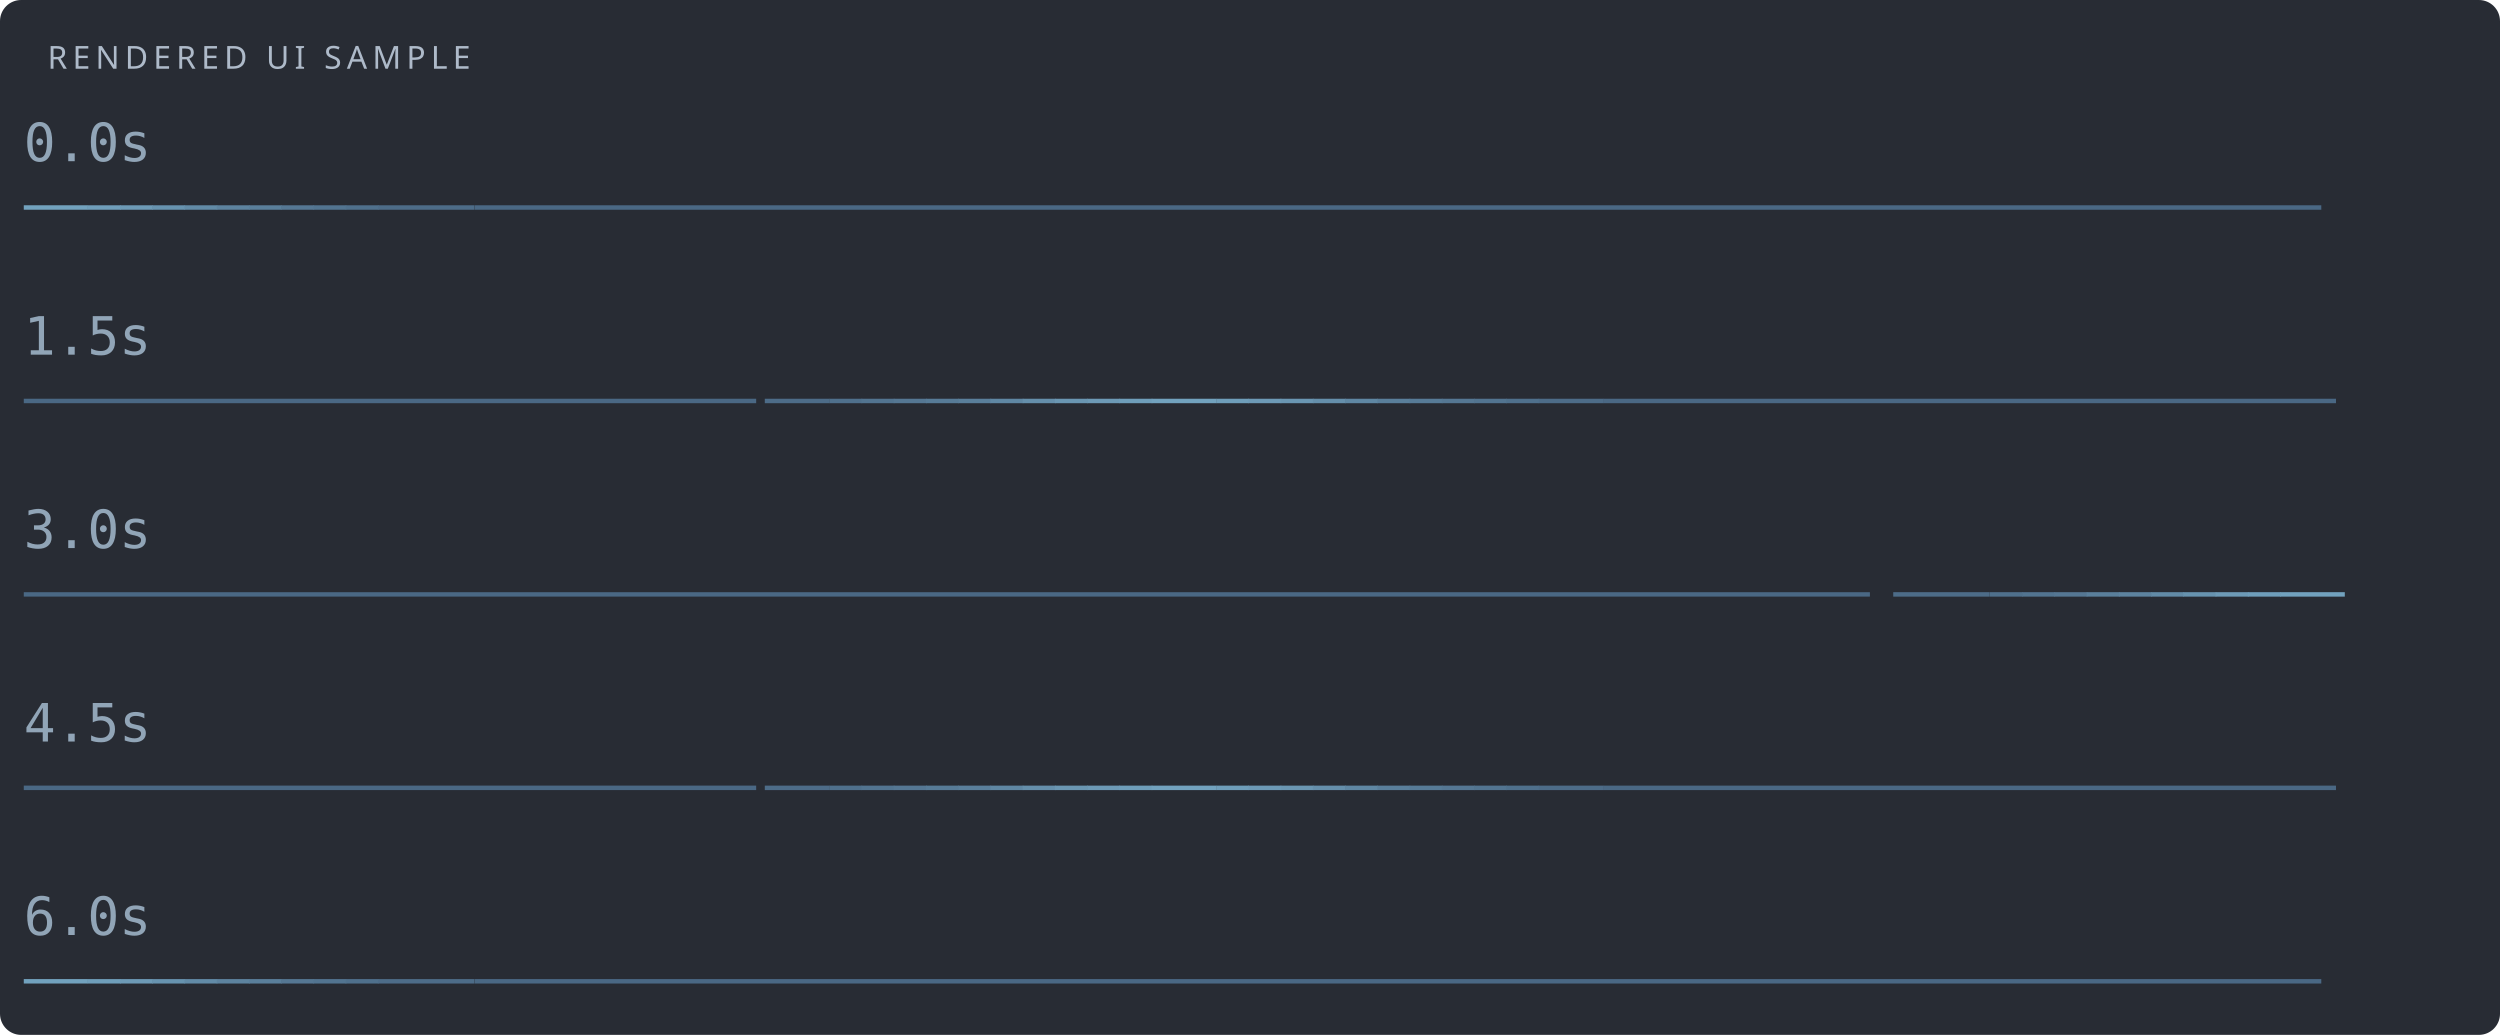
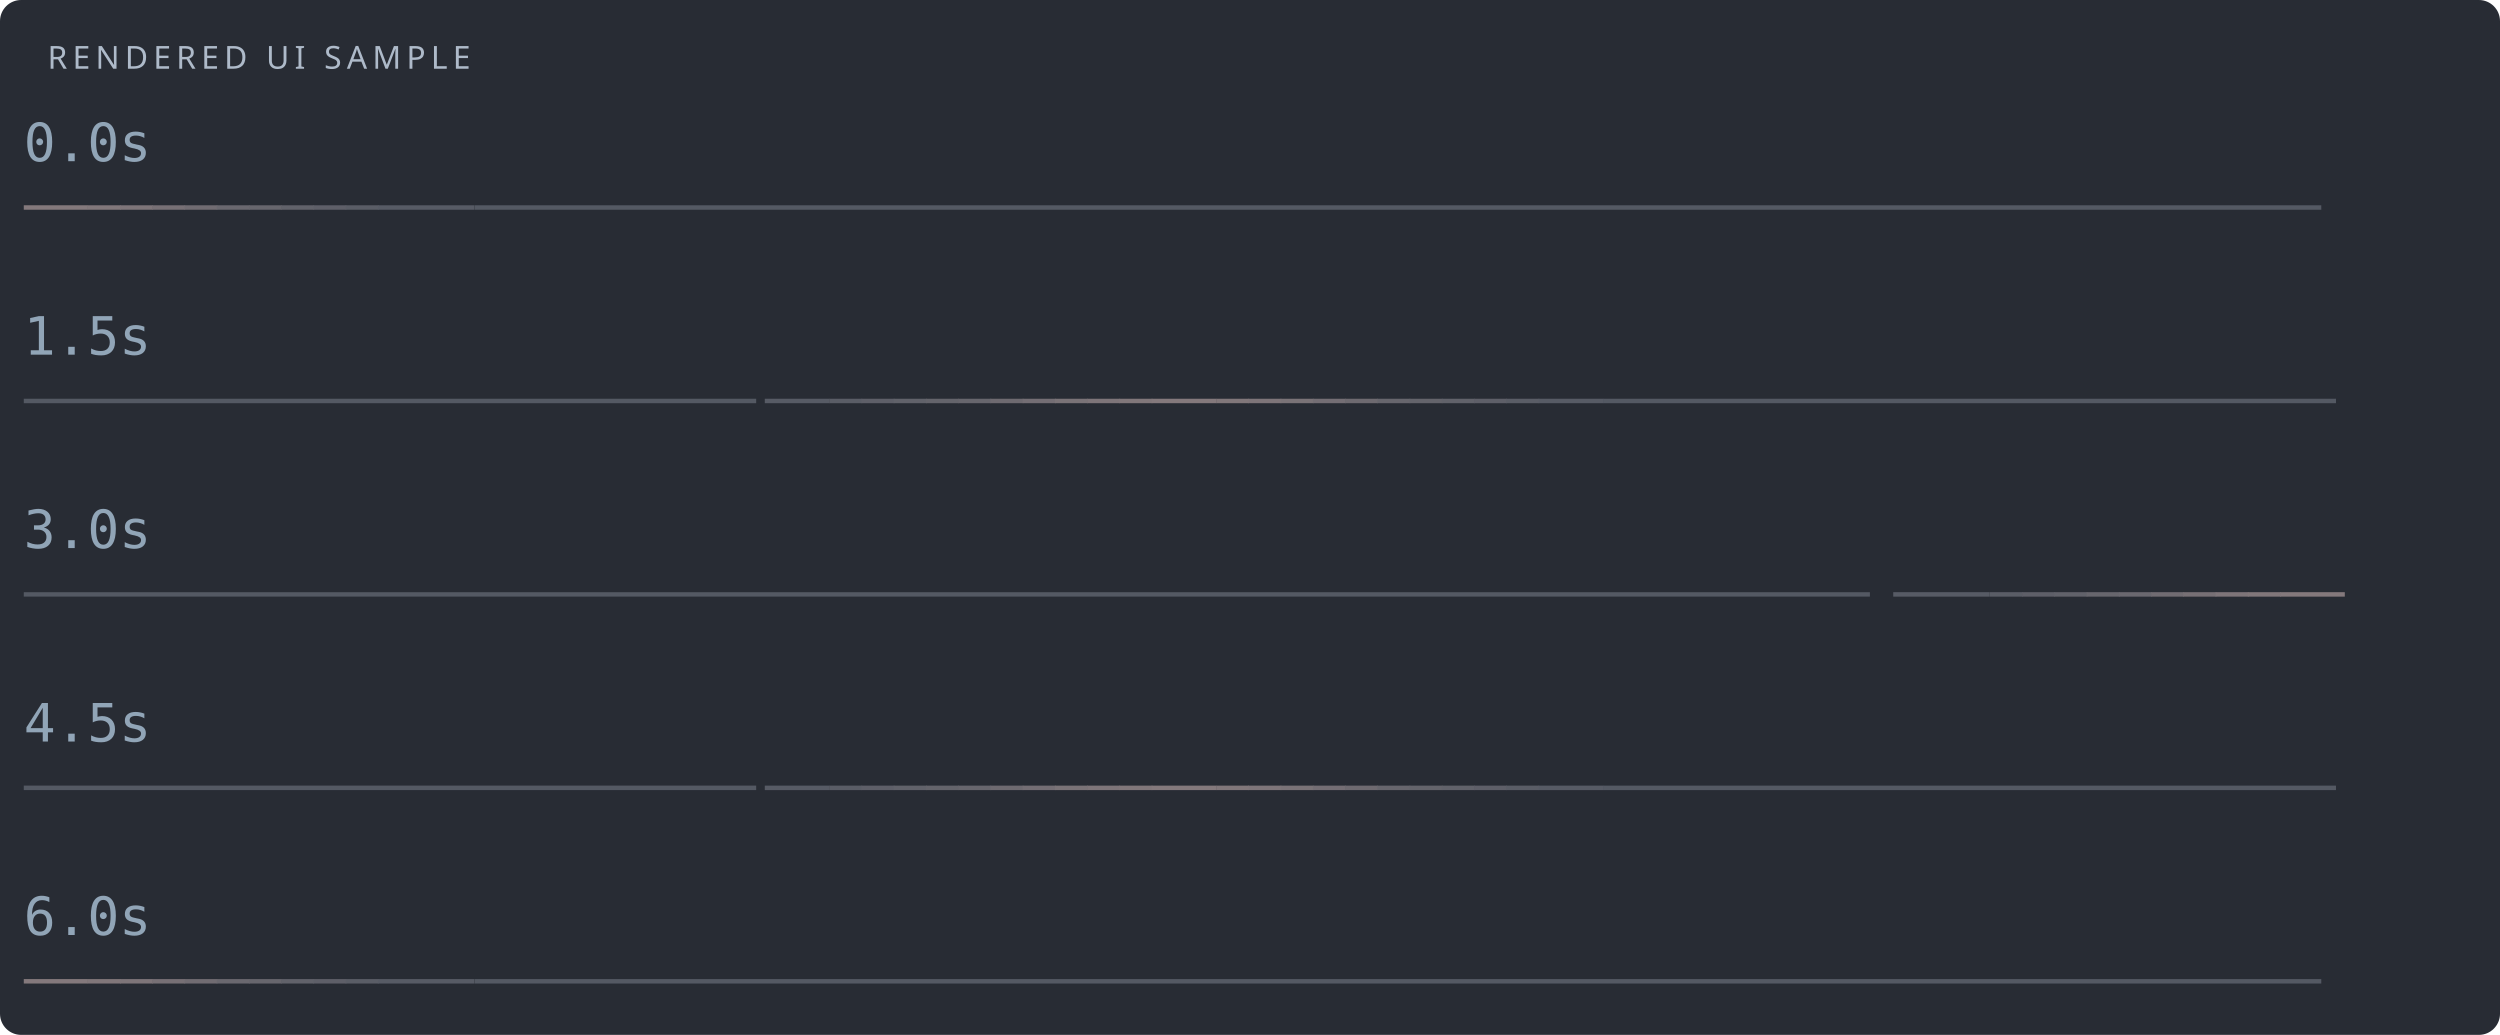
<svg xmlns="http://www.w3.org/2000/svg" viewBox="0 0 946 391.6">
  <style>
.appearance-custom-sweep-matrix {font-family:monospace;font-size:20px;line-height:24.4px}
.appearance-custom-sweep-r1 { fill: #91a5b7 }
.appearance-custom-sweep-r2 { fill: #abb2bf }
- .appearance-custom-sweep-r3 { fill: #72a2be }
- .appearance-custom-sweep-r4 { fill: #6f9eba }
- .appearance-custom-sweep-r5 { fill: #6d9ab6 }
- .appearance-custom-sweep-r6 { fill: #6793af }
- .appearance-custom-sweep-r7 { fill: #628ba7 }
- .appearance-custom-sweep-r8 { fill: #5d839f }
- .appearance-custom-sweep-r9 { fill: #5a7f9b }
- .appearance-custom-sweep-r10 { fill: #557793 }
- .appearance-custom-sweep-r11 { fill: #527490 }
- .appearance-custom-sweep-r12 { fill: #4f708c }
- .appearance-custom-sweep-r13 { fill: #4d6c88 }
- .appearance-custom-sweep-r14 { fill: #4a6884 }
- .appearance-custom-sweep-r15 { fill: #577b97 }
- .appearance-custom-sweep-r16 { fill: #5f87a3 }
- .appearance-custom-sweep-r17 { fill: #658fab }
- .appearance-custom-sweep-r18 { fill: #6a96b2 }
+ .appearance-custom-sweep-r3 { fill: #84797c }
+ .appearance-custom-sweep-r4 { fill: #81777a }
+ .appearance-custom-sweep-r5 { fill: #7e7579 }
+ .appearance-custom-sweep-r6 { fill: #777075 }
+ .appearance-custom-sweep-r7 { fill: #716c72 }
+ .appearance-custom-sweep-r8 { fill: #6a686f }
+ .appearance-custom-sweep-r9 { fill: #67666d }
+ .appearance-custom-sweep-r10 { fill: #61626a }
+ .appearance-custom-sweep-r11 { fill: #5e5f68 }
+ .appearance-custom-sweep-r12 { fill: #5a5d66 }
+ .appearance-custom-sweep-r13 { fill: #575b65 }
+ .appearance-custom-sweep-r14 { fill: #545963 }
+ .appearance-custom-sweep-r15 { fill: #64646b }
+ .appearance-custom-sweep-r16 { fill: #6e6a70 }
+ .appearance-custom-sweep-r17 { fill: #746e74 }
+ .appearance-custom-sweep-r18 { fill: #7a7377 }
</style>
  <defs>
    <clipPath id="appearance-custom-sweep-clip-terminal">
      <rect width="926.2" height="340.6" />
    </clipPath>
    <clipPath id="appearance-custom-sweep-line-0">
      <rect x="0" y="1.5" width="927.2" height="24.65" />
    </clipPath>
    <clipPath id="appearance-custom-sweep-line-1">
      <rect x="0" y="25.9" width="927.2" height="24.65" />
    </clipPath>
    <clipPath id="appearance-custom-sweep-line-2">
      <rect x="0" y="50.3" width="927.2" height="24.65" />
    </clipPath>
    <clipPath id="appearance-custom-sweep-line-3">
      <rect x="0" y="74.7" width="927.2" height="24.65" />
    </clipPath>
    <clipPath id="appearance-custom-sweep-line-4">
      <rect x="0" y="99.1" width="927.2" height="24.65" />
    </clipPath>
    <clipPath id="appearance-custom-sweep-line-5">
      <rect x="0" y="123.5" width="927.2" height="24.65" />
    </clipPath>
    <clipPath id="appearance-custom-sweep-line-6">
      <rect x="0" y="147.9" width="927.2" height="24.65" />
    </clipPath>
    <clipPath id="appearance-custom-sweep-line-7">
      <rect x="0" y="172.3" width="927.2" height="24.65" />
    </clipPath>
    <clipPath id="appearance-custom-sweep-line-8">
      <rect x="0" y="196.7" width="927.2" height="24.65" />
    </clipPath>
    <clipPath id="appearance-custom-sweep-line-9">
      <rect x="0" y="221.1" width="927.2" height="24.65" />
    </clipPath>
    <clipPath id="appearance-custom-sweep-line-10">
      <rect x="0" y="245.5" width="927.2" height="24.65" />
    </clipPath>
    <clipPath id="appearance-custom-sweep-line-11">
      <rect x="0" y="269.9" width="927.2" height="24.65" />
    </clipPath>
    <clipPath id="appearance-custom-sweep-line-12">
      <rect x="0" y="294.3" width="927.2" height="24.65" />
    </clipPath>
  </defs>
  <rect width="946" height="391.6" rx="8" fill="#282c34" />
  <text x="18" y="26" fill="#aebac9" font-family="sans-serif" font-size="12" letter-spacing="2">RENDERED UI SAMPLE</text>
  <g transform="translate(9, 41)" clip-path="url(#appearance-custom-sweep-clip-terminal)">
    <g class="appearance-custom-sweep-matrix">
      <text class="appearance-custom-sweep-r1" x="0" y="20" textLength="48.8" clip-path="url(#appearance-custom-sweep-line-0)">0.0s</text>
      <text class="appearance-custom-sweep-r2" x="927.2" y="20" textLength="12.2" clip-path="url(#appearance-custom-sweep-line-0)">
</text>
      <text class="appearance-custom-sweep-r3" x="0" y="44.4" textLength="24.4" clip-path="url(#appearance-custom-sweep-line-1)">──</text>
      <text class="appearance-custom-sweep-r4" x="24.4" y="44.4" textLength="12.2" clip-path="url(#appearance-custom-sweep-line-1)">─</text>
      <text class="appearance-custom-sweep-r5" x="36.6" y="44.4" textLength="12.2" clip-path="url(#appearance-custom-sweep-line-1)">─</text>
      <text class="appearance-custom-sweep-r6" x="48.8" y="44.4" textLength="12.2" clip-path="url(#appearance-custom-sweep-line-1)">─</text>
      <text class="appearance-custom-sweep-r7" x="61" y="44.4" textLength="12.2" clip-path="url(#appearance-custom-sweep-line-1)">─</text>
      <text class="appearance-custom-sweep-r8" x="73.2" y="44.4" textLength="12.2" clip-path="url(#appearance-custom-sweep-line-1)">─</text>
      <text class="appearance-custom-sweep-r9" x="85.4" y="44.4" textLength="12.2" clip-path="url(#appearance-custom-sweep-line-1)">─</text>
      <text class="appearance-custom-sweep-r10" x="97.6" y="44.4" textLength="12.2" clip-path="url(#appearance-custom-sweep-line-1)">─</text>
      <text class="appearance-custom-sweep-r11" x="109.8" y="44.4" textLength="12.2" clip-path="url(#appearance-custom-sweep-line-1)">─</text>
      <text class="appearance-custom-sweep-r12" x="122" y="44.4" textLength="12.2" clip-path="url(#appearance-custom-sweep-line-1)">─</text>
      <text class="appearance-custom-sweep-r13" x="134.2" y="44.4" textLength="36.6" clip-path="url(#appearance-custom-sweep-line-1)">───</text>
      <text class="appearance-custom-sweep-r14" x="170.8" y="44.4" textLength="707.6" clip-path="url(#appearance-custom-sweep-line-1)">──────────────────────────────────────────────────────────</text>
      <text class="appearance-custom-sweep-r2" x="927.2" y="44.4" textLength="12.2" clip-path="url(#appearance-custom-sweep-line-1)">
</text>
      <text class="appearance-custom-sweep-r2" x="927.2" y="68.8" textLength="12.2" clip-path="url(#appearance-custom-sweep-line-2)">
</text>
      <text class="appearance-custom-sweep-r1" x="0" y="93.2" textLength="48.8" clip-path="url(#appearance-custom-sweep-line-3)">1.5s</text>
      <text class="appearance-custom-sweep-r2" x="927.2" y="93.2" textLength="12.2" clip-path="url(#appearance-custom-sweep-line-3)">
</text>
      <text class="appearance-custom-sweep-r14" x="0" y="117.6" textLength="280.6" clip-path="url(#appearance-custom-sweep-line-4)">───────────────────────</text>
      <text class="appearance-custom-sweep-r13" x="280.6" y="117.6" textLength="24.4" clip-path="url(#appearance-custom-sweep-line-4)">──</text>
      <text class="appearance-custom-sweep-r12" x="305" y="117.6" textLength="12.2" clip-path="url(#appearance-custom-sweep-line-4)">─</text>
      <text class="appearance-custom-sweep-r11" x="317.2" y="117.6" textLength="12.2" clip-path="url(#appearance-custom-sweep-line-4)">─</text>
      <text class="appearance-custom-sweep-r10" x="329.4" y="117.6" textLength="12.2" clip-path="url(#appearance-custom-sweep-line-4)">─</text>
      <text class="appearance-custom-sweep-r15" x="341.6" y="117.6" textLength="12.2" clip-path="url(#appearance-custom-sweep-line-4)">─</text>
      <text class="appearance-custom-sweep-r9" x="353.8" y="117.6" textLength="12.2" clip-path="url(#appearance-custom-sweep-line-4)">─</text>
      <text class="appearance-custom-sweep-r16" x="366" y="117.6" textLength="12.2" clip-path="url(#appearance-custom-sweep-line-4)">─</text>
      <text class="appearance-custom-sweep-r17" x="378.2" y="117.6" textLength="12.2" clip-path="url(#appearance-custom-sweep-line-4)">─</text>
      <text class="appearance-custom-sweep-r18" x="390.4" y="117.6" textLength="12.2" clip-path="url(#appearance-custom-sweep-line-4)">─</text>
      <text class="appearance-custom-sweep-r5" x="402.6" y="117.6" textLength="12.2" clip-path="url(#appearance-custom-sweep-line-4)">─</text>
      <text class="appearance-custom-sweep-r4" x="414.8" y="117.6" textLength="12.2" clip-path="url(#appearance-custom-sweep-line-4)">─</text>
      <text class="appearance-custom-sweep-r3" x="427" y="117.6" textLength="24.4" clip-path="url(#appearance-custom-sweep-line-4)">──</text>
      <text class="appearance-custom-sweep-r4" x="451.4" y="117.6" textLength="12.2" clip-path="url(#appearance-custom-sweep-line-4)">─</text>
      <text class="appearance-custom-sweep-r5" x="463.6" y="117.6" textLength="12.2" clip-path="url(#appearance-custom-sweep-line-4)">─</text>
      <text class="appearance-custom-sweep-r18" x="475.8" y="117.6" textLength="12.2" clip-path="url(#appearance-custom-sweep-line-4)">─</text>
      <text class="appearance-custom-sweep-r17" x="488" y="117.6" textLength="12.2" clip-path="url(#appearance-custom-sweep-line-4)">─</text>
      <text class="appearance-custom-sweep-r16" x="500.2" y="117.6" textLength="12.2" clip-path="url(#appearance-custom-sweep-line-4)">─</text>
      <text class="appearance-custom-sweep-r9" x="512.4" y="117.6" textLength="12.2" clip-path="url(#appearance-custom-sweep-line-4)">─</text>
      <text class="appearance-custom-sweep-r15" x="524.6" y="117.6" textLength="12.2" clip-path="url(#appearance-custom-sweep-line-4)">─</text>
      <text class="appearance-custom-sweep-r10" x="536.8" y="117.6" textLength="12.2" clip-path="url(#appearance-custom-sweep-line-4)">─</text>
      <text class="appearance-custom-sweep-r11" x="549" y="117.6" textLength="12.2" clip-path="url(#appearance-custom-sweep-line-4)">─</text>
      <text class="appearance-custom-sweep-r12" x="561.2" y="117.6" textLength="12.2" clip-path="url(#appearance-custom-sweep-line-4)">─</text>
      <text class="appearance-custom-sweep-r13" x="573.4" y="117.6" textLength="24.4" clip-path="url(#appearance-custom-sweep-line-4)">──</text>
      <text class="appearance-custom-sweep-r14" x="597.8" y="117.6" textLength="280.6" clip-path="url(#appearance-custom-sweep-line-4)">───────────────────────</text>
      <text class="appearance-custom-sweep-r2" x="927.2" y="117.6" textLength="12.2" clip-path="url(#appearance-custom-sweep-line-4)">
</text>
      <text class="appearance-custom-sweep-r2" x="927.2" y="142" textLength="12.2" clip-path="url(#appearance-custom-sweep-line-5)">
</text>
      <text class="appearance-custom-sweep-r1" x="0" y="166.4" textLength="48.8" clip-path="url(#appearance-custom-sweep-line-6)">3.0s</text>
      <text class="appearance-custom-sweep-r2" x="927.2" y="166.4" textLength="12.2" clip-path="url(#appearance-custom-sweep-line-6)">
</text>
      <text class="appearance-custom-sweep-r14" x="0" y="190.8" textLength="707.6" clip-path="url(#appearance-custom-sweep-line-7)">──────────────────────────────────────────────────────────</text>
      <text class="appearance-custom-sweep-r13" x="707.6" y="190.8" textLength="36.6" clip-path="url(#appearance-custom-sweep-line-7)">───</text>
      <text class="appearance-custom-sweep-r12" x="744.2" y="190.8" textLength="12.2" clip-path="url(#appearance-custom-sweep-line-7)">─</text>
      <text class="appearance-custom-sweep-r11" x="756.4" y="190.8" textLength="12.2" clip-path="url(#appearance-custom-sweep-line-7)">─</text>
      <text class="appearance-custom-sweep-r10" x="768.6" y="190.8" textLength="12.2" clip-path="url(#appearance-custom-sweep-line-7)">─</text>
      <text class="appearance-custom-sweep-r9" x="780.8" y="190.8" textLength="12.2" clip-path="url(#appearance-custom-sweep-line-7)">─</text>
      <text class="appearance-custom-sweep-r8" x="793" y="190.8" textLength="12.2" clip-path="url(#appearance-custom-sweep-line-7)">─</text>
      <text class="appearance-custom-sweep-r7" x="805.2" y="190.8" textLength="12.2" clip-path="url(#appearance-custom-sweep-line-7)">─</text>
      <text class="appearance-custom-sweep-r6" x="817.4" y="190.8" textLength="12.2" clip-path="url(#appearance-custom-sweep-line-7)">─</text>
      <text class="appearance-custom-sweep-r5" x="829.6" y="190.8" textLength="12.2" clip-path="url(#appearance-custom-sweep-line-7)">─</text>
      <text class="appearance-custom-sweep-r4" x="841.8" y="190.8" textLength="12.2" clip-path="url(#appearance-custom-sweep-line-7)">─</text>
      <text class="appearance-custom-sweep-r3" x="854" y="190.8" textLength="24.4" clip-path="url(#appearance-custom-sweep-line-7)">──</text>
      <text class="appearance-custom-sweep-r2" x="927.2" y="190.8" textLength="12.2" clip-path="url(#appearance-custom-sweep-line-7)">
</text>
      <text class="appearance-custom-sweep-r2" x="927.2" y="215.2" textLength="12.2" clip-path="url(#appearance-custom-sweep-line-8)">
</text>
      <text class="appearance-custom-sweep-r1" x="0" y="239.6" textLength="48.8" clip-path="url(#appearance-custom-sweep-line-9)">4.5s</text>
      <text class="appearance-custom-sweep-r2" x="927.2" y="239.6" textLength="12.2" clip-path="url(#appearance-custom-sweep-line-9)">
</text>
      <text class="appearance-custom-sweep-r14" x="0" y="264" textLength="280.6" clip-path="url(#appearance-custom-sweep-line-10)">───────────────────────</text>
      <text class="appearance-custom-sweep-r13" x="280.6" y="264" textLength="24.4" clip-path="url(#appearance-custom-sweep-line-10)">──</text>
      <text class="appearance-custom-sweep-r12" x="305" y="264" textLength="12.2" clip-path="url(#appearance-custom-sweep-line-10)">─</text>
      <text class="appearance-custom-sweep-r11" x="317.2" y="264" textLength="12.2" clip-path="url(#appearance-custom-sweep-line-10)">─</text>
      <text class="appearance-custom-sweep-r10" x="329.4" y="264" textLength="12.2" clip-path="url(#appearance-custom-sweep-line-10)">─</text>
      <text class="appearance-custom-sweep-r15" x="341.6" y="264" textLength="12.2" clip-path="url(#appearance-custom-sweep-line-10)">─</text>
      <text class="appearance-custom-sweep-r9" x="353.8" y="264" textLength="12.2" clip-path="url(#appearance-custom-sweep-line-10)">─</text>
      <text class="appearance-custom-sweep-r16" x="366" y="264" textLength="12.2" clip-path="url(#appearance-custom-sweep-line-10)">─</text>
      <text class="appearance-custom-sweep-r17" x="378.2" y="264" textLength="12.2" clip-path="url(#appearance-custom-sweep-line-10)">─</text>
      <text class="appearance-custom-sweep-r18" x="390.4" y="264" textLength="12.2" clip-path="url(#appearance-custom-sweep-line-10)">─</text>
      <text class="appearance-custom-sweep-r5" x="402.6" y="264" textLength="12.2" clip-path="url(#appearance-custom-sweep-line-10)">─</text>
      <text class="appearance-custom-sweep-r4" x="414.8" y="264" textLength="12.2" clip-path="url(#appearance-custom-sweep-line-10)">─</text>
      <text class="appearance-custom-sweep-r3" x="427" y="264" textLength="24.4" clip-path="url(#appearance-custom-sweep-line-10)">──</text>
      <text class="appearance-custom-sweep-r4" x="451.4" y="264" textLength="12.2" clip-path="url(#appearance-custom-sweep-line-10)">─</text>
      <text class="appearance-custom-sweep-r5" x="463.6" y="264" textLength="12.2" clip-path="url(#appearance-custom-sweep-line-10)">─</text>
      <text class="appearance-custom-sweep-r18" x="475.8" y="264" textLength="12.2" clip-path="url(#appearance-custom-sweep-line-10)">─</text>
      <text class="appearance-custom-sweep-r17" x="488" y="264" textLength="12.2" clip-path="url(#appearance-custom-sweep-line-10)">─</text>
      <text class="appearance-custom-sweep-r16" x="500.2" y="264" textLength="12.2" clip-path="url(#appearance-custom-sweep-line-10)">─</text>
      <text class="appearance-custom-sweep-r9" x="512.4" y="264" textLength="12.2" clip-path="url(#appearance-custom-sweep-line-10)">─</text>
      <text class="appearance-custom-sweep-r15" x="524.6" y="264" textLength="12.2" clip-path="url(#appearance-custom-sweep-line-10)">─</text>
      <text class="appearance-custom-sweep-r10" x="536.8" y="264" textLength="12.2" clip-path="url(#appearance-custom-sweep-line-10)">─</text>
      <text class="appearance-custom-sweep-r11" x="549" y="264" textLength="12.2" clip-path="url(#appearance-custom-sweep-line-10)">─</text>
      <text class="appearance-custom-sweep-r12" x="561.2" y="264" textLength="12.2" clip-path="url(#appearance-custom-sweep-line-10)">─</text>
      <text class="appearance-custom-sweep-r13" x="573.4" y="264" textLength="24.4" clip-path="url(#appearance-custom-sweep-line-10)">──</text>
      <text class="appearance-custom-sweep-r14" x="597.8" y="264" textLength="280.6" clip-path="url(#appearance-custom-sweep-line-10)">───────────────────────</text>
      <text class="appearance-custom-sweep-r2" x="927.2" y="264" textLength="12.2" clip-path="url(#appearance-custom-sweep-line-10)">
</text>
      <text class="appearance-custom-sweep-r2" x="927.2" y="288.4" textLength="12.2" clip-path="url(#appearance-custom-sweep-line-11)">
</text>
      <text class="appearance-custom-sweep-r1" x="0" y="312.8" textLength="48.8" clip-path="url(#appearance-custom-sweep-line-12)">6.0s</text>
      <text class="appearance-custom-sweep-r2" x="927.2" y="312.8" textLength="12.2" clip-path="url(#appearance-custom-sweep-line-12)">
</text>
      <text class="appearance-custom-sweep-r3" x="0" y="337.2" textLength="24.4" clip-path="url(#appearance-custom-sweep-line-13)">──</text>
      <text class="appearance-custom-sweep-r4" x="24.4" y="337.2" textLength="12.2" clip-path="url(#appearance-custom-sweep-line-13)">─</text>
      <text class="appearance-custom-sweep-r5" x="36.6" y="337.2" textLength="12.2" clip-path="url(#appearance-custom-sweep-line-13)">─</text>
      <text class="appearance-custom-sweep-r6" x="48.8" y="337.2" textLength="12.2" clip-path="url(#appearance-custom-sweep-line-13)">─</text>
      <text class="appearance-custom-sweep-r7" x="61" y="337.2" textLength="12.2" clip-path="url(#appearance-custom-sweep-line-13)">─</text>
      <text class="appearance-custom-sweep-r8" x="73.2" y="337.2" textLength="12.2" clip-path="url(#appearance-custom-sweep-line-13)">─</text>
      <text class="appearance-custom-sweep-r9" x="85.4" y="337.2" textLength="12.2" clip-path="url(#appearance-custom-sweep-line-13)">─</text>
      <text class="appearance-custom-sweep-r10" x="97.6" y="337.2" textLength="12.2" clip-path="url(#appearance-custom-sweep-line-13)">─</text>
      <text class="appearance-custom-sweep-r11" x="109.8" y="337.2" textLength="12.2" clip-path="url(#appearance-custom-sweep-line-13)">─</text>
      <text class="appearance-custom-sweep-r12" x="122" y="337.2" textLength="12.2" clip-path="url(#appearance-custom-sweep-line-13)">─</text>
      <text class="appearance-custom-sweep-r13" x="134.2" y="337.2" textLength="36.6" clip-path="url(#appearance-custom-sweep-line-13)">───</text>
      <text class="appearance-custom-sweep-r14" x="170.8" y="337.2" textLength="707.6" clip-path="url(#appearance-custom-sweep-line-13)">──────────────────────────────────────────────────────────</text>
      <text class="appearance-custom-sweep-r2" x="927.2" y="337.2" textLength="12.2" clip-path="url(#appearance-custom-sweep-line-13)">
</text>
    </g>
  </g>
</svg>
